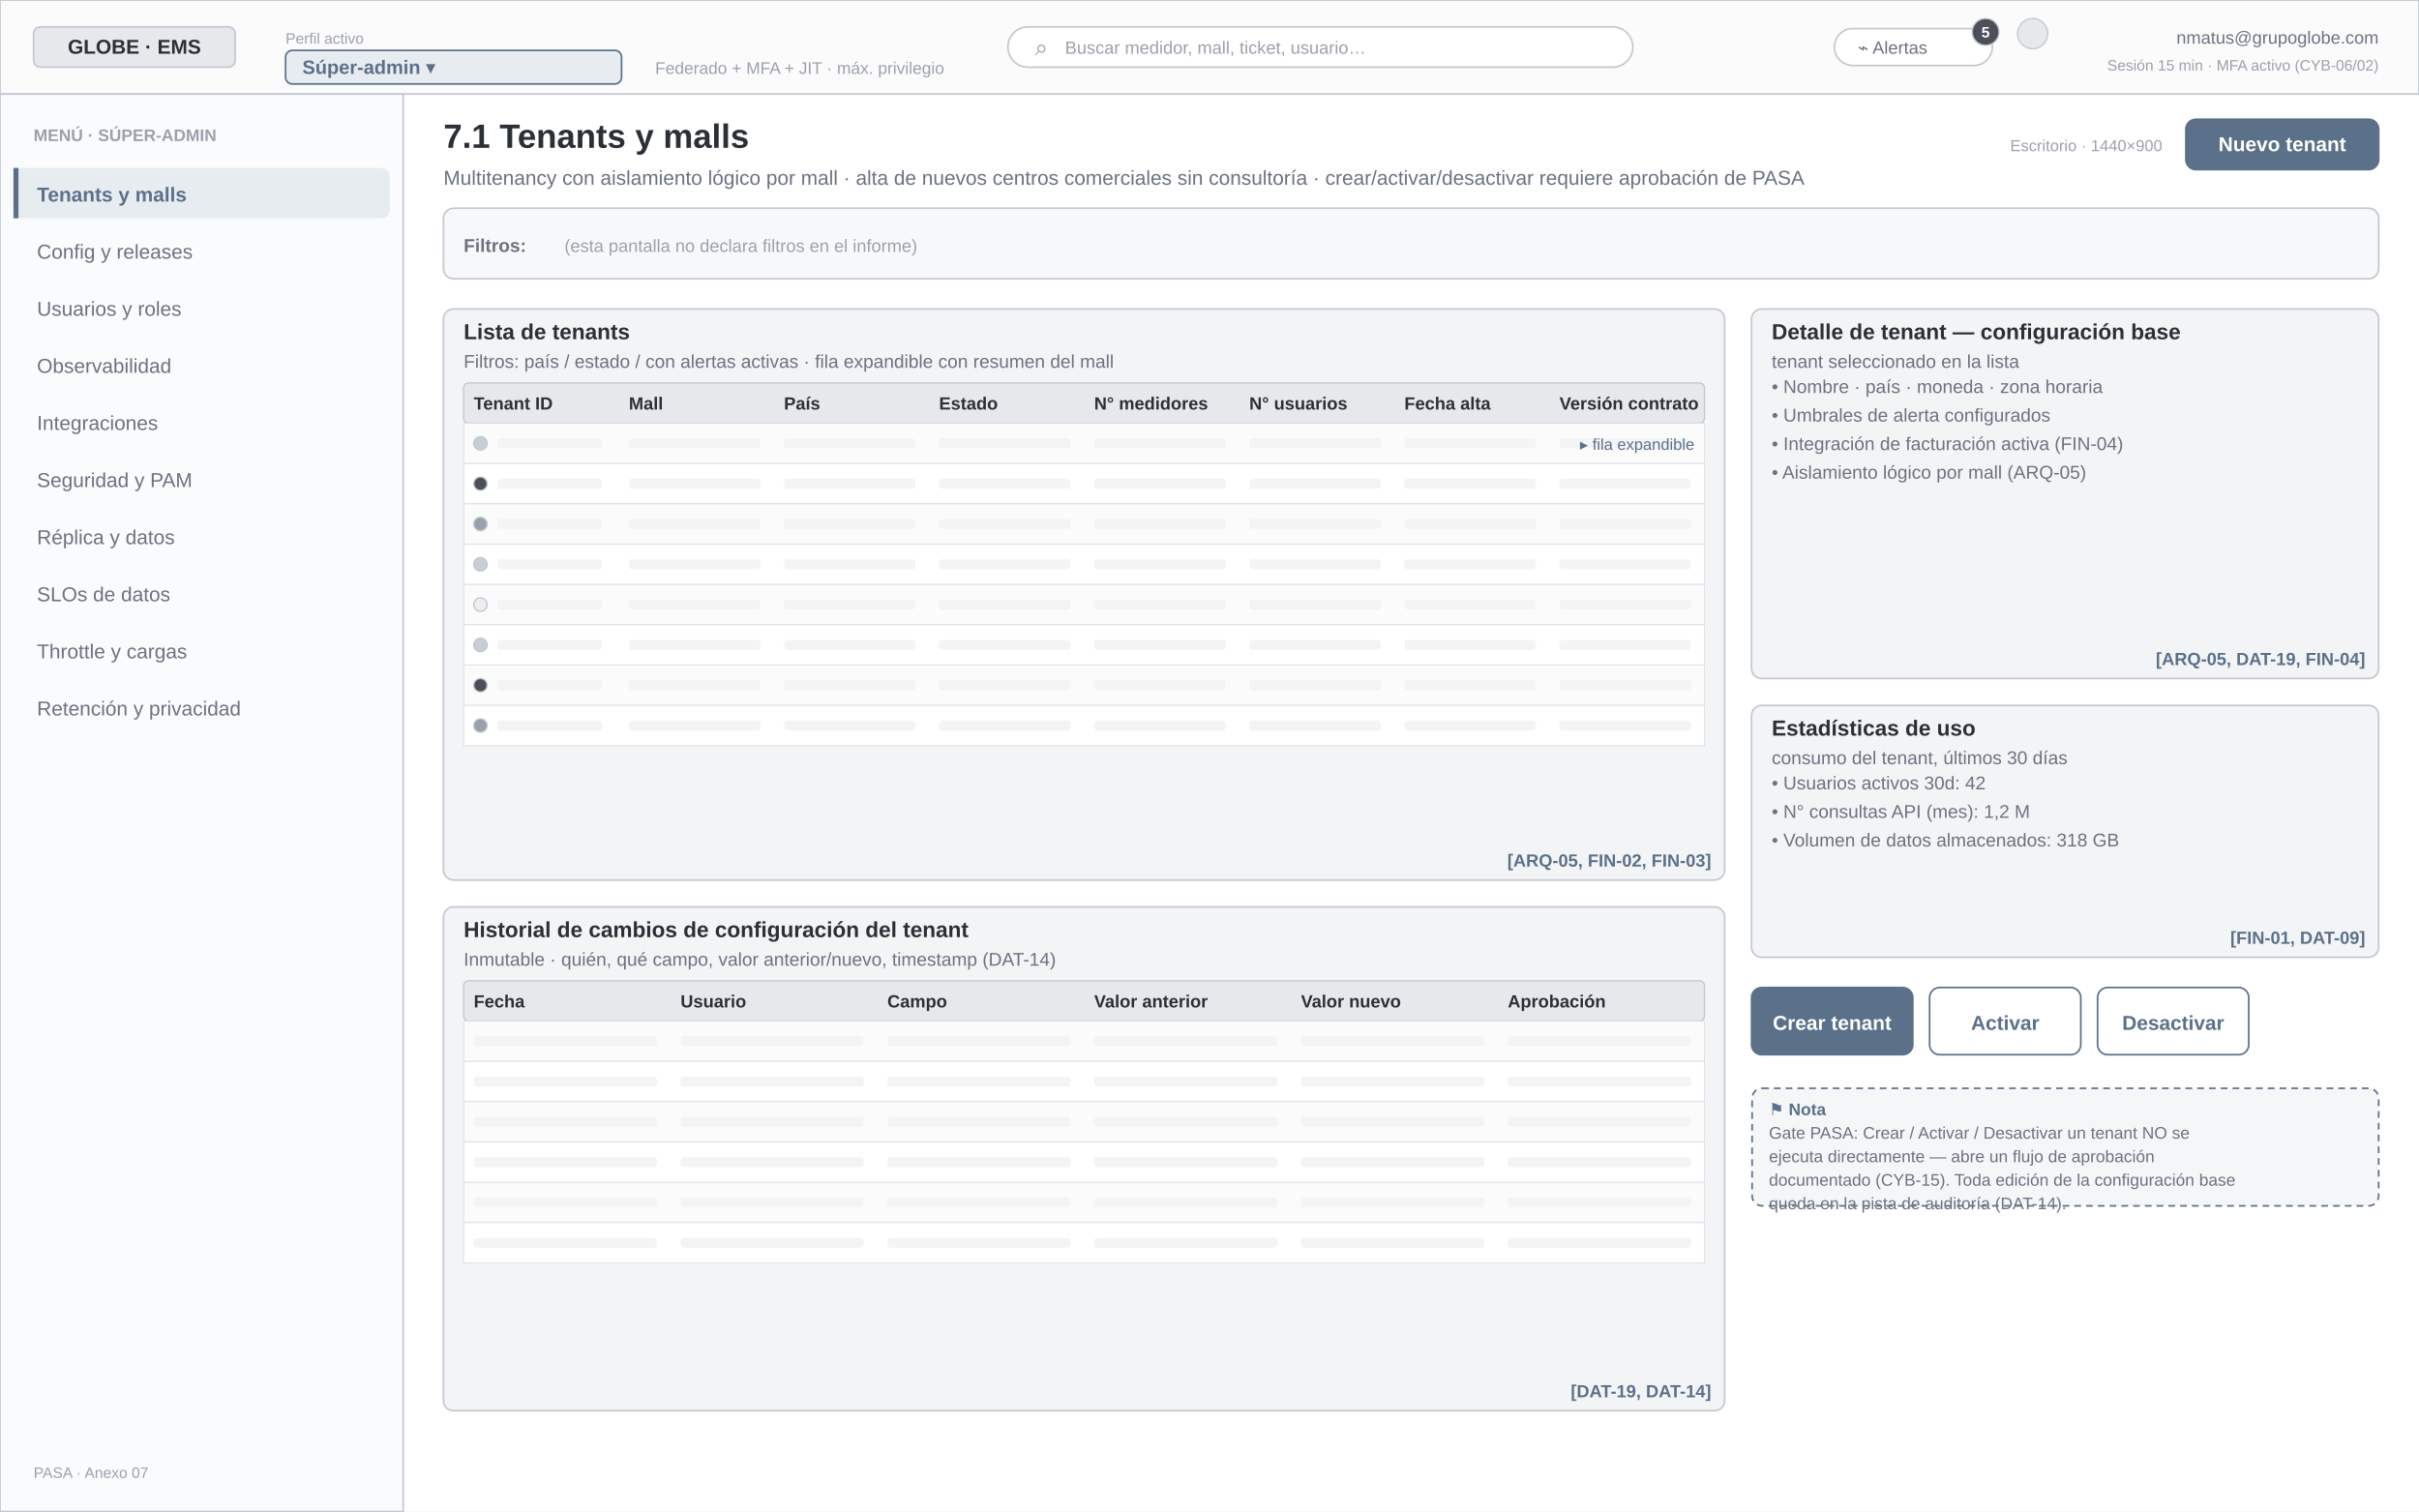
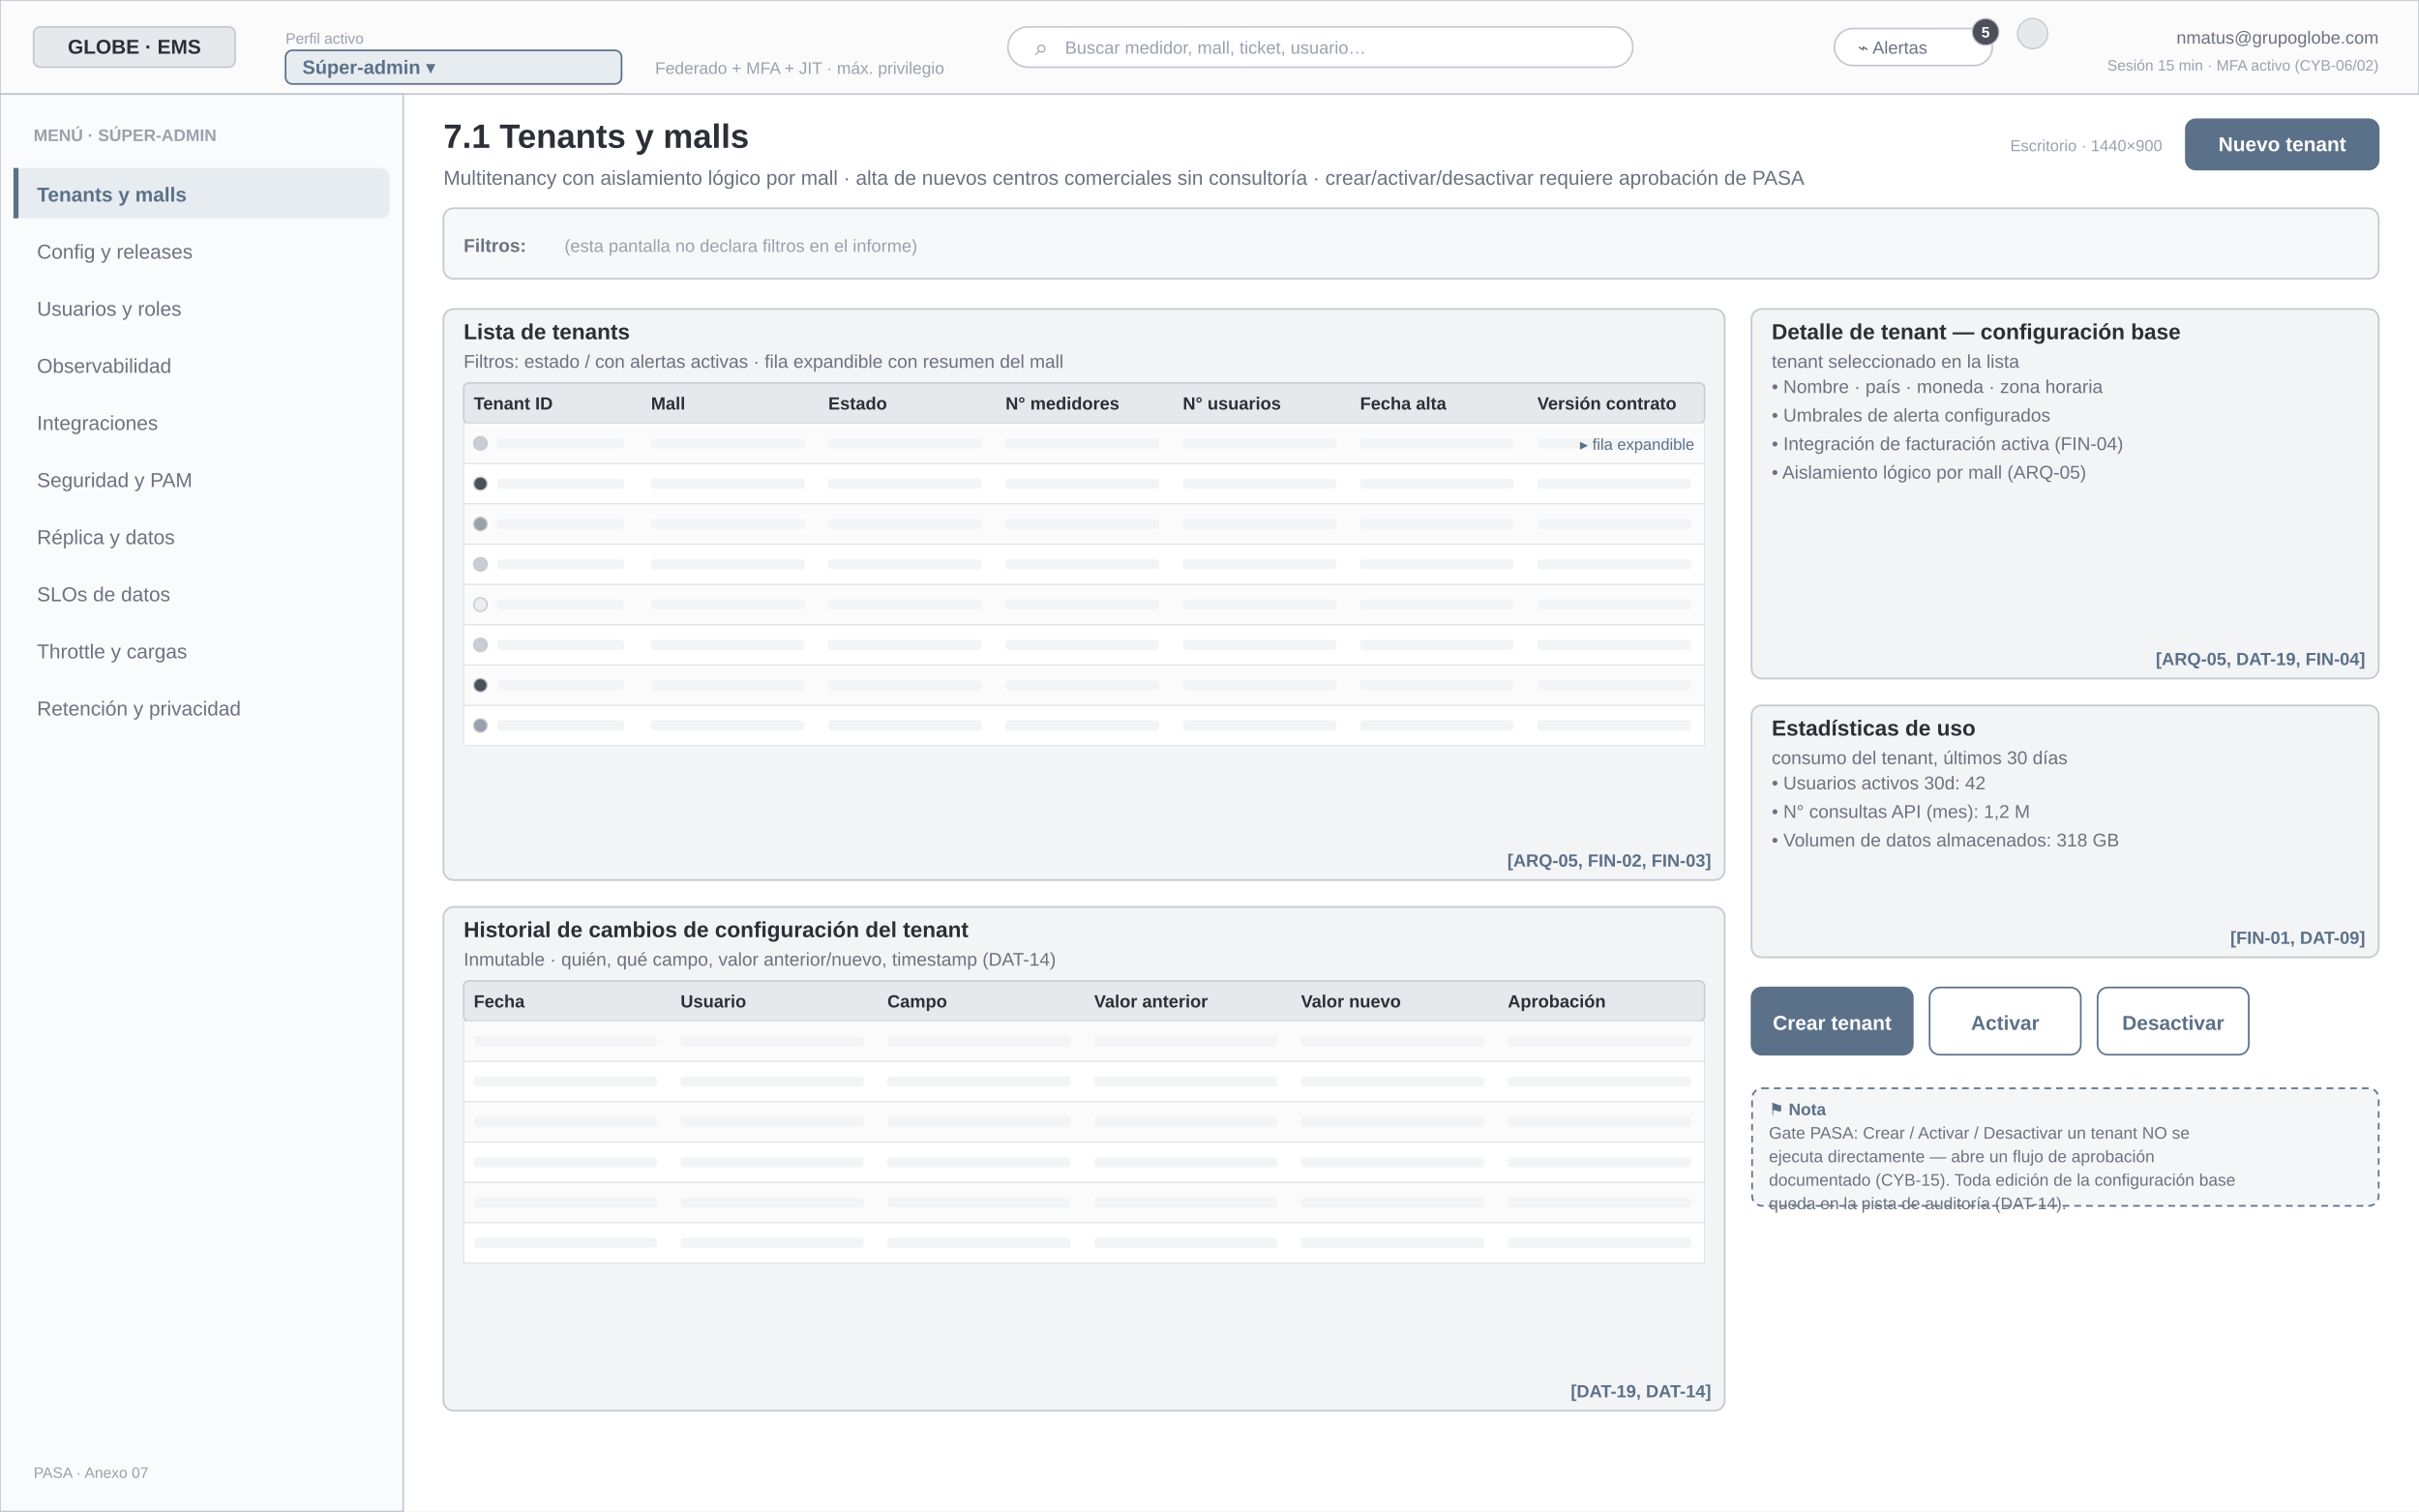
<svg xmlns="http://www.w3.org/2000/svg" viewBox="0 0 1440 900" width="1440" height="900" font-family="'Segoe UI', 'Helvetica Neue', Arial, sans-serif">
  <rect x="0" y="0" width="1440" height="900" rx="0" fill="#ffffff" stroke="none" stroke-width="1" />
  <rect x="0" y="0" width="1440" height="56" rx="0" fill="#fbfbfc" stroke="#c3c8d0" stroke-width="1" />
  <rect x="20" y="16" width="120" height="24" rx="4" fill="#e6e8ec" stroke="#c3c8d0" stroke-width="1" />
  <text x="80" y="32" font-family="'Segoe UI', 'Helvetica Neue', Arial, sans-serif" font-size="12" fill="#2b2f36" font-weight="700" text-anchor="middle">GLOBE · EMS</text>
  <text x="170" y="26" font-family="'Segoe UI', 'Helvetica Neue', Arial, sans-serif" font-size="9" fill="#9aa1ac" font-weight="normal" text-anchor="start">Perfil activo</text>
  <rect x="170" y="30" width="200" height="20" rx="4" fill="#e7ecf1" stroke="#5b7089" stroke-width="1" />
  <text x="180" y="44" font-family="'Segoe UI', 'Helvetica Neue', Arial, sans-serif" font-size="11.5" fill="#5b7089" font-weight="600" text-anchor="start">Súper-admin  ▾</text>
  <text x="390" y="44" font-family="'Segoe UI', 'Helvetica Neue', Arial, sans-serif" font-size="10" fill="#9aa1ac" font-weight="normal" text-anchor="start">Federado + MFA + JIT · máx. privilegio</text>
  <rect x="600" y="16" width="372" height="24" rx="12" fill="#ffffff" stroke="#c3c8d0" stroke-width="1" />
  <text x="616" y="33" font-family="'Segoe UI', 'Helvetica Neue', Arial, sans-serif" font-size="14" fill="#9aa1ac" font-weight="normal" text-anchor="start">⌕</text>
  <text x="634" y="32" font-family="'Segoe UI', 'Helvetica Neue', Arial, sans-serif" font-size="10.5" fill="#9aa1ac" font-weight="normal" text-anchor="start">Buscar medidor, mall, ticket, usuario…</text>
  <rect x="1092" y="17" width="94" height="22" rx="11" fill="#ffffff" stroke="#c3c8d0" stroke-width="1" />
  <text x="1106" y="32" font-family="'Segoe UI', 'Helvetica Neue', Arial, sans-serif" font-size="10.5" fill="#6b7280" font-weight="normal" text-anchor="start">⌁ Alertas</text>
  <circle cx="1182" cy="19" r="8" fill="#4b5059" stroke="#c3c8d0" stroke-width="0.8" />
  <text x="1182" y="22.3" font-family="'Segoe UI', 'Helvetica Neue', Arial, sans-serif" font-size="9" fill="#ffffff" font-weight="700" text-anchor="middle">5</text>
  <circle cx="1210" cy="20" r="9" fill="#e6e8ec" stroke="#c3c8d0" stroke-width="0.8" />
  <text x="1416" y="26" font-family="'Segoe UI', 'Helvetica Neue', Arial, sans-serif" font-size="10.5" fill="#6b7280" font-weight="normal" text-anchor="end">nmatus@grupoglobe.com</text>
  <text x="1416" y="42" font-family="'Segoe UI', 'Helvetica Neue', Arial, sans-serif" font-size="9" fill="#9aa1ac" font-weight="normal" text-anchor="end">Sesión 15 min · MFA activo (CYB-06/02)</text>
  <rect x="0" y="56" width="240" height="844" rx="0" fill="#fafbfc" stroke="#c3c8d0" stroke-width="1" />
  <text x="20" y="84" font-family="'Segoe UI', 'Helvetica Neue', Arial, sans-serif" font-size="10" fill="#9aa1ac" font-weight="700" text-anchor="start">MENÚ · SÚPER-ADMIN</text>
  <rect x="8" y="100" width="224" height="30" rx="5" fill="#e7ecf1" stroke="none" stroke-width="1" />
  <rect x="8" y="100" width="3" height="30" rx="0" fill="#5b7089" stroke="none" stroke-width="1" />
  <text x="22" y="120" font-family="'Segoe UI', 'Helvetica Neue', Arial, sans-serif" font-size="12" fill="#5b7089" font-weight="700" text-anchor="start">Tenants y malls</text>
  <text x="22" y="154" font-family="'Segoe UI', 'Helvetica Neue', Arial, sans-serif" font-size="12" fill="#6b7280" font-weight="normal" text-anchor="start">Config y releases</text>
  <text x="22" y="188" font-family="'Segoe UI', 'Helvetica Neue', Arial, sans-serif" font-size="12" fill="#6b7280" font-weight="normal" text-anchor="start">Usuarios y roles</text>
  <text x="22" y="222" font-family="'Segoe UI', 'Helvetica Neue', Arial, sans-serif" font-size="12" fill="#6b7280" font-weight="normal" text-anchor="start">Observabilidad</text>
  <text x="22" y="256" font-family="'Segoe UI', 'Helvetica Neue', Arial, sans-serif" font-size="12" fill="#6b7280" font-weight="normal" text-anchor="start">Integraciones</text>
  <text x="22" y="290" font-family="'Segoe UI', 'Helvetica Neue', Arial, sans-serif" font-size="12" fill="#6b7280" font-weight="normal" text-anchor="start">Seguridad y PAM</text>
  <text x="22" y="324" font-family="'Segoe UI', 'Helvetica Neue', Arial, sans-serif" font-size="12" fill="#6b7280" font-weight="normal" text-anchor="start">Réplica y datos</text>
  <text x="22" y="358" font-family="'Segoe UI', 'Helvetica Neue', Arial, sans-serif" font-size="12" fill="#6b7280" font-weight="normal" text-anchor="start">SLOs de datos</text>
  <text x="22" y="392" font-family="'Segoe UI', 'Helvetica Neue', Arial, sans-serif" font-size="12" fill="#6b7280" font-weight="normal" text-anchor="start">Throttle y cargas</text>
  <text x="22" y="426" font-family="'Segoe UI', 'Helvetica Neue', Arial, sans-serif" font-size="12" fill="#6b7280" font-weight="normal" text-anchor="start">Retención y privacidad</text>
  <text x="20" y="880" font-family="'Segoe UI', 'Helvetica Neue', Arial, sans-serif" font-size="9" fill="#9aa1ac" font-weight="normal" text-anchor="start">PASA · Anexo 07</text>
  <text x="264" y="88" font-family="'Segoe UI', 'Helvetica Neue', Arial, sans-serif" font-size="20" fill="#2b2f36" font-weight="700" text-anchor="start">7.1  Tenants y malls</text>
  <rect x="1301.2" y="71" width="114.8" height="30" rx="6" fill="#5b7089" stroke="#5b7089" stroke-width="1" />
  <text x="1358.6" y="90" font-family="'Segoe UI', 'Helvetica Neue', Arial, sans-serif" font-size="12" fill="#ffffff" font-weight="700" text-anchor="middle">Nuevo tenant</text>
  <text x="1287.2" y="90" font-family="'Segoe UI', 'Helvetica Neue', Arial, sans-serif" font-size="9.5" fill="#9aa1ac" font-weight="normal" text-anchor="end">Escritorio · 1440×900</text>
  <text x="264" y="110" font-family="'Segoe UI', 'Helvetica Neue', Arial, sans-serif" font-size="12" fill="#6b7280" font-weight="normal" text-anchor="start">Multitenancy con aislamiento lógico por mall · alta de nuevos centros comerciales sin consultoría · crear/activar/desactivar requiere aprobación de PASA</text>
  <rect x="264" y="124" width="1152" height="42" rx="6" fill="#f7f8fa" stroke="#c3c8d0" stroke-width="1" />
  <text x="276" y="150" font-family="'Segoe UI', 'Helvetica Neue', Arial, sans-serif" font-size="11" fill="#6b7280" font-weight="700" text-anchor="start">Filtros:</text>
  <text x="336" y="150" font-family="'Segoe UI', 'Helvetica Neue', Arial, sans-serif" font-size="10.5" fill="#9aa1ac" font-weight="normal" text-anchor="start">(esta pantalla no declara filtros en el informe)</text>
  <rect x="1043" y="648" width="373" height="70" rx="6" fill="#f4f6f8" stroke="#5b7089" stroke-width="1" stroke-dasharray="4 3" />
  <text x="1053" y="664" font-family="'Segoe UI', 'Helvetica Neue', Arial, sans-serif" font-size="10" fill="#5b7089" font-weight="700" text-anchor="start">⚑ Nota</text>
  <text x="1053" y="678" font-family="'Segoe UI', 'Helvetica Neue', Arial, sans-serif" font-size="10" fill="#6b7280" font-weight="normal" text-anchor="start">Gate PASA: Crear / Activar / Desactivar un tenant NO se</text>
  <text x="1053" y="692" font-family="'Segoe UI', 'Helvetica Neue', Arial, sans-serif" font-size="10" fill="#6b7280" font-weight="normal" text-anchor="start">ejecuta directamente — abre un flujo de aprobación</text>
  <text x="1053" y="706" font-family="'Segoe UI', 'Helvetica Neue', Arial, sans-serif" font-size="10" fill="#6b7280" font-weight="normal" text-anchor="start">documentado (CYB-15). Toda edición de la configuración base</text>
  <text x="1053" y="720" font-family="'Segoe UI', 'Helvetica Neue', Arial, sans-serif" font-size="10" fill="#6b7280" font-weight="normal" text-anchor="start">queda en la pista de auditoría (DAT-14).</text>
  <rect x="264.0" y="184" width="762.667" height="340" rx="6" fill="#f3f4f6" stroke="#c3c8d0" stroke-width="1" />
  <text x="276.0" y="202" font-family="'Segoe UI', 'Helvetica Neue', Arial, sans-serif" font-size="13" fill="#2b2f36" font-weight="700" text-anchor="start">Lista de tenants</text>
-   <text x="276.0" y="219" font-family="'Segoe UI', 'Helvetica Neue', Arial, sans-serif" font-size="11" fill="#6b7280" font-weight="normal" text-anchor="start">Filtros: país / estado / con alertas activas · fila expandible con resumen del mall</text>
+   <text x="276.0" y="219" font-family="'Segoe UI', 'Helvetica Neue', Arial, sans-serif" font-size="11" fill="#6b7280" font-weight="normal" text-anchor="start">Filtros: estado / con alertas activas · fila expandible con resumen del mall</text>
  <rect x="276.0" y="228" width="738.667" height="24" rx="3" fill="#e6e8ec" stroke="#c3c8d0" stroke-width="0.8" />
  <text x="282.0" y="243.84" font-family="'Segoe UI', 'Helvetica Neue', Arial, sans-serif" font-size="10.5" fill="#2b2f36" font-weight="700" text-anchor="start">Tenant ID</text>
-   <text x="374.333" y="243.84" font-family="'Segoe UI', 'Helvetica Neue', Arial, sans-serif" font-size="10.5" fill="#2b2f36" font-weight="700" text-anchor="start">Mall</text>
-   <text x="466.667" y="243.84" font-family="'Segoe UI', 'Helvetica Neue', Arial, sans-serif" font-size="10.5" fill="#2b2f36" font-weight="700" text-anchor="start">País</text>
-   <text x="559.0" y="243.84" font-family="'Segoe UI', 'Helvetica Neue', Arial, sans-serif" font-size="10.5" fill="#2b2f36" font-weight="700" text-anchor="start">Estado</text>
-   <text x="651.333" y="243.84" font-family="'Segoe UI', 'Helvetica Neue', Arial, sans-serif" font-size="10.5" fill="#2b2f36" font-weight="700" text-anchor="start">N° medidores</text>
-   <text x="743.667" y="243.84" font-family="'Segoe UI', 'Helvetica Neue', Arial, sans-serif" font-size="10.5" fill="#2b2f36" font-weight="700" text-anchor="start">N° usuarios</text>
-   <text x="836.0" y="243.84" font-family="'Segoe UI', 'Helvetica Neue', Arial, sans-serif" font-size="10.5" fill="#2b2f36" font-weight="700" text-anchor="start">Fecha alta</text>
-   <text x="928.333" y="243.84" font-family="'Segoe UI', 'Helvetica Neue', Arial, sans-serif" font-size="10.5" fill="#2b2f36" font-weight="700" text-anchor="start">Versión contrato</text>
+   <text x="387.524" y="243.84" font-family="'Segoe UI', 'Helvetica Neue', Arial, sans-serif" font-size="10.5" fill="#2b2f36" font-weight="700" text-anchor="start">Mall</text>
+   <text x="493.048" y="243.84" font-family="'Segoe UI', 'Helvetica Neue', Arial, sans-serif" font-size="10.5" fill="#2b2f36" font-weight="700" text-anchor="start">Estado</text>
+   <text x="598.571" y="243.84" font-family="'Segoe UI', 'Helvetica Neue', Arial, sans-serif" font-size="10.5" fill="#2b2f36" font-weight="700" text-anchor="start">N° medidores</text>
+   <text x="704.095" y="243.84" font-family="'Segoe UI', 'Helvetica Neue', Arial, sans-serif" font-size="10.5" fill="#2b2f36" font-weight="700" text-anchor="start">N° usuarios</text>
+   <text x="809.619" y="243.84" font-family="'Segoe UI', 'Helvetica Neue', Arial, sans-serif" font-size="10.5" fill="#2b2f36" font-weight="700" text-anchor="start">Fecha alta</text>
+   <text x="915.143" y="243.84" font-family="'Segoe UI', 'Helvetica Neue', Arial, sans-serif" font-size="10.5" fill="#2b2f36" font-weight="700" text-anchor="start">Versión contrato</text>
  <rect x="276.0" y="252" width="738.667" height="24" rx="0" fill="#fbfbfc" stroke="#d9dce1" stroke-width="0.5" />
  <circle cx="286.0" cy="264.0" r="4" fill="#c9ced6" stroke="#c3c8d0" stroke-width="0.8" />
-   <rect x="296.0" y="261.0" width="62.333" height="6" rx="2" fill="#f3f4f6" stroke="none" stroke-width="1" />
-   <rect x="374.333" y="261.0" width="78.333" height="6" rx="2" fill="#f3f4f6" stroke="none" stroke-width="1" />
-   <rect x="466.667" y="261.0" width="78.333" height="6" rx="2" fill="#f3f4f6" stroke="none" stroke-width="1" />
-   <rect x="559.0" y="261.0" width="78.333" height="6" rx="2" fill="#f3f4f6" stroke="none" stroke-width="1" />
-   <rect x="651.333" y="261.0" width="78.333" height="6" rx="2" fill="#f3f4f6" stroke="none" stroke-width="1" />
-   <rect x="743.667" y="261.0" width="78.333" height="6" rx="2" fill="#f3f4f6" stroke="none" stroke-width="1" />
-   <rect x="836.0" y="261.0" width="78.333" height="6" rx="2" fill="#f3f4f6" stroke="none" stroke-width="1" />
-   <rect x="928.333" y="261.0" width="78.333" height="6" rx="2" fill="#f3f4f6" stroke="none" stroke-width="1" />
+   <rect x="296.0" y="261.0" width="75.524" height="6" rx="2" fill="#f3f4f6" stroke="none" stroke-width="1" />
+   <rect x="387.524" y="261.0" width="91.524" height="6" rx="2" fill="#f3f4f6" stroke="none" stroke-width="1" />
+   <rect x="493.048" y="261.0" width="91.524" height="6" rx="2" fill="#f3f4f6" stroke="none" stroke-width="1" />
+   <rect x="598.571" y="261.0" width="91.524" height="6" rx="2" fill="#f3f4f6" stroke="none" stroke-width="1" />
+   <rect x="704.095" y="261.0" width="91.524" height="6" rx="2" fill="#f3f4f6" stroke="none" stroke-width="1" />
+   <rect x="809.619" y="261.0" width="91.524" height="6" rx="2" fill="#f3f4f6" stroke="none" stroke-width="1" />
+   <rect x="915.143" y="261.0" width="91.524" height="6" rx="2" fill="#f3f4f6" stroke="none" stroke-width="1" />
  <rect x="276.0" y="276" width="738.667" height="24" rx="0" fill="#ffffff" stroke="#d9dce1" stroke-width="0.5" />
  <circle cx="286.0" cy="288.0" r="4" fill="#4b5059" stroke="#c3c8d0" stroke-width="0.8" />
-   <rect x="296.0" y="285.0" width="62.333" height="6" rx="2" fill="#f3f4f6" stroke="none" stroke-width="1" />
-   <rect x="374.333" y="285.0" width="78.333" height="6" rx="2" fill="#f3f4f6" stroke="none" stroke-width="1" />
-   <rect x="466.667" y="285.0" width="78.333" height="6" rx="2" fill="#f3f4f6" stroke="none" stroke-width="1" />
-   <rect x="559.0" y="285.0" width="78.333" height="6" rx="2" fill="#f3f4f6" stroke="none" stroke-width="1" />
-   <rect x="651.333" y="285.0" width="78.333" height="6" rx="2" fill="#f3f4f6" stroke="none" stroke-width="1" />
-   <rect x="743.667" y="285.0" width="78.333" height="6" rx="2" fill="#f3f4f6" stroke="none" stroke-width="1" />
-   <rect x="836.0" y="285.0" width="78.333" height="6" rx="2" fill="#f3f4f6" stroke="none" stroke-width="1" />
-   <rect x="928.333" y="285.0" width="78.333" height="6" rx="2" fill="#f3f4f6" stroke="none" stroke-width="1" />
+   <rect x="296.0" y="285.0" width="75.524" height="6" rx="2" fill="#f3f4f6" stroke="none" stroke-width="1" />
+   <rect x="387.524" y="285.0" width="91.524" height="6" rx="2" fill="#f3f4f6" stroke="none" stroke-width="1" />
+   <rect x="493.048" y="285.0" width="91.524" height="6" rx="2" fill="#f3f4f6" stroke="none" stroke-width="1" />
+   <rect x="598.571" y="285.0" width="91.524" height="6" rx="2" fill="#f3f4f6" stroke="none" stroke-width="1" />
+   <rect x="704.095" y="285.0" width="91.524" height="6" rx="2" fill="#f3f4f6" stroke="none" stroke-width="1" />
+   <rect x="809.619" y="285.0" width="91.524" height="6" rx="2" fill="#f3f4f6" stroke="none" stroke-width="1" />
+   <rect x="915.143" y="285.0" width="91.524" height="6" rx="2" fill="#f3f4f6" stroke="none" stroke-width="1" />
  <rect x="276.0" y="300" width="738.667" height="24" rx="0" fill="#fbfbfc" stroke="#d9dce1" stroke-width="0.5" />
  <circle cx="286.0" cy="312.0" r="4" fill="#9aa1ac" stroke="#c3c8d0" stroke-width="0.8" />
-   <rect x="296.0" y="309.0" width="62.333" height="6" rx="2" fill="#f3f4f6" stroke="none" stroke-width="1" />
-   <rect x="374.333" y="309.0" width="78.333" height="6" rx="2" fill="#f3f4f6" stroke="none" stroke-width="1" />
-   <rect x="466.667" y="309.0" width="78.333" height="6" rx="2" fill="#f3f4f6" stroke="none" stroke-width="1" />
-   <rect x="559.0" y="309.0" width="78.333" height="6" rx="2" fill="#f3f4f6" stroke="none" stroke-width="1" />
-   <rect x="651.333" y="309.0" width="78.333" height="6" rx="2" fill="#f3f4f6" stroke="none" stroke-width="1" />
-   <rect x="743.667" y="309.0" width="78.333" height="6" rx="2" fill="#f3f4f6" stroke="none" stroke-width="1" />
-   <rect x="836.0" y="309.0" width="78.333" height="6" rx="2" fill="#f3f4f6" stroke="none" stroke-width="1" />
-   <rect x="928.333" y="309.0" width="78.333" height="6" rx="2" fill="#f3f4f6" stroke="none" stroke-width="1" />
+   <rect x="296.0" y="309.0" width="75.524" height="6" rx="2" fill="#f3f4f6" stroke="none" stroke-width="1" />
+   <rect x="387.524" y="309.0" width="91.524" height="6" rx="2" fill="#f3f4f6" stroke="none" stroke-width="1" />
+   <rect x="493.048" y="309.0" width="91.524" height="6" rx="2" fill="#f3f4f6" stroke="none" stroke-width="1" />
+   <rect x="598.571" y="309.0" width="91.524" height="6" rx="2" fill="#f3f4f6" stroke="none" stroke-width="1" />
+   <rect x="704.095" y="309.0" width="91.524" height="6" rx="2" fill="#f3f4f6" stroke="none" stroke-width="1" />
+   <rect x="809.619" y="309.0" width="91.524" height="6" rx="2" fill="#f3f4f6" stroke="none" stroke-width="1" />
+   <rect x="915.143" y="309.0" width="91.524" height="6" rx="2" fill="#f3f4f6" stroke="none" stroke-width="1" />
  <rect x="276.0" y="324" width="738.667" height="24" rx="0" fill="#ffffff" stroke="#d9dce1" stroke-width="0.5" />
  <circle cx="286.0" cy="336.0" r="4" fill="#c9ced6" stroke="#c3c8d0" stroke-width="0.8" />
-   <rect x="296.0" y="333.0" width="62.333" height="6" rx="2" fill="#f3f4f6" stroke="none" stroke-width="1" />
-   <rect x="374.333" y="333.0" width="78.333" height="6" rx="2" fill="#f3f4f6" stroke="none" stroke-width="1" />
-   <rect x="466.667" y="333.0" width="78.333" height="6" rx="2" fill="#f3f4f6" stroke="none" stroke-width="1" />
-   <rect x="559.0" y="333.0" width="78.333" height="6" rx="2" fill="#f3f4f6" stroke="none" stroke-width="1" />
-   <rect x="651.333" y="333.0" width="78.333" height="6" rx="2" fill="#f3f4f6" stroke="none" stroke-width="1" />
-   <rect x="743.667" y="333.0" width="78.333" height="6" rx="2" fill="#f3f4f6" stroke="none" stroke-width="1" />
-   <rect x="836.0" y="333.0" width="78.333" height="6" rx="2" fill="#f3f4f6" stroke="none" stroke-width="1" />
-   <rect x="928.333" y="333.0" width="78.333" height="6" rx="2" fill="#f3f4f6" stroke="none" stroke-width="1" />
+   <rect x="296.0" y="333.0" width="75.524" height="6" rx="2" fill="#f3f4f6" stroke="none" stroke-width="1" />
+   <rect x="387.524" y="333.0" width="91.524" height="6" rx="2" fill="#f3f4f6" stroke="none" stroke-width="1" />
+   <rect x="493.048" y="333.0" width="91.524" height="6" rx="2" fill="#f3f4f6" stroke="none" stroke-width="1" />
+   <rect x="598.571" y="333.0" width="91.524" height="6" rx="2" fill="#f3f4f6" stroke="none" stroke-width="1" />
+   <rect x="704.095" y="333.0" width="91.524" height="6" rx="2" fill="#f3f4f6" stroke="none" stroke-width="1" />
+   <rect x="809.619" y="333.0" width="91.524" height="6" rx="2" fill="#f3f4f6" stroke="none" stroke-width="1" />
+   <rect x="915.143" y="333.0" width="91.524" height="6" rx="2" fill="#f3f4f6" stroke="none" stroke-width="1" />
  <rect x="276.0" y="348" width="738.667" height="24" rx="0" fill="#fbfbfc" stroke="#d9dce1" stroke-width="0.5" />
  <circle cx="286.0" cy="360.0" r="4" fill="#eceef1" stroke="#c3c8d0" stroke-width="0.8" />
-   <rect x="296.0" y="357.0" width="62.333" height="6" rx="2" fill="#f3f4f6" stroke="none" stroke-width="1" />
-   <rect x="374.333" y="357.0" width="78.333" height="6" rx="2" fill="#f3f4f6" stroke="none" stroke-width="1" />
-   <rect x="466.667" y="357.0" width="78.333" height="6" rx="2" fill="#f3f4f6" stroke="none" stroke-width="1" />
-   <rect x="559.0" y="357.0" width="78.333" height="6" rx="2" fill="#f3f4f6" stroke="none" stroke-width="1" />
-   <rect x="651.333" y="357.0" width="78.333" height="6" rx="2" fill="#f3f4f6" stroke="none" stroke-width="1" />
-   <rect x="743.667" y="357.0" width="78.333" height="6" rx="2" fill="#f3f4f6" stroke="none" stroke-width="1" />
-   <rect x="836.0" y="357.0" width="78.333" height="6" rx="2" fill="#f3f4f6" stroke="none" stroke-width="1" />
-   <rect x="928.333" y="357.0" width="78.333" height="6" rx="2" fill="#f3f4f6" stroke="none" stroke-width="1" />
+   <rect x="296.0" y="357.0" width="75.524" height="6" rx="2" fill="#f3f4f6" stroke="none" stroke-width="1" />
+   <rect x="387.524" y="357.0" width="91.524" height="6" rx="2" fill="#f3f4f6" stroke="none" stroke-width="1" />
+   <rect x="493.048" y="357.0" width="91.524" height="6" rx="2" fill="#f3f4f6" stroke="none" stroke-width="1" />
+   <rect x="598.571" y="357.0" width="91.524" height="6" rx="2" fill="#f3f4f6" stroke="none" stroke-width="1" />
+   <rect x="704.095" y="357.0" width="91.524" height="6" rx="2" fill="#f3f4f6" stroke="none" stroke-width="1" />
+   <rect x="809.619" y="357.0" width="91.524" height="6" rx="2" fill="#f3f4f6" stroke="none" stroke-width="1" />
+   <rect x="915.143" y="357.0" width="91.524" height="6" rx="2" fill="#f3f4f6" stroke="none" stroke-width="1" />
  <rect x="276.0" y="372" width="738.667" height="24" rx="0" fill="#ffffff" stroke="#d9dce1" stroke-width="0.5" />
  <circle cx="286.0" cy="384.0" r="4" fill="#c9ced6" stroke="#c3c8d0" stroke-width="0.8" />
-   <rect x="296.0" y="381.0" width="62.333" height="6" rx="2" fill="#f3f4f6" stroke="none" stroke-width="1" />
-   <rect x="374.333" y="381.0" width="78.333" height="6" rx="2" fill="#f3f4f6" stroke="none" stroke-width="1" />
-   <rect x="466.667" y="381.0" width="78.333" height="6" rx="2" fill="#f3f4f6" stroke="none" stroke-width="1" />
-   <rect x="559.0" y="381.0" width="78.333" height="6" rx="2" fill="#f3f4f6" stroke="none" stroke-width="1" />
-   <rect x="651.333" y="381.0" width="78.333" height="6" rx="2" fill="#f3f4f6" stroke="none" stroke-width="1" />
-   <rect x="743.667" y="381.0" width="78.333" height="6" rx="2" fill="#f3f4f6" stroke="none" stroke-width="1" />
-   <rect x="836.0" y="381.0" width="78.333" height="6" rx="2" fill="#f3f4f6" stroke="none" stroke-width="1" />
-   <rect x="928.333" y="381.0" width="78.333" height="6" rx="2" fill="#f3f4f6" stroke="none" stroke-width="1" />
+   <rect x="296.0" y="381.0" width="75.524" height="6" rx="2" fill="#f3f4f6" stroke="none" stroke-width="1" />
+   <rect x="387.524" y="381.0" width="91.524" height="6" rx="2" fill="#f3f4f6" stroke="none" stroke-width="1" />
+   <rect x="493.048" y="381.0" width="91.524" height="6" rx="2" fill="#f3f4f6" stroke="none" stroke-width="1" />
+   <rect x="598.571" y="381.0" width="91.524" height="6" rx="2" fill="#f3f4f6" stroke="none" stroke-width="1" />
+   <rect x="704.095" y="381.0" width="91.524" height="6" rx="2" fill="#f3f4f6" stroke="none" stroke-width="1" />
+   <rect x="809.619" y="381.0" width="91.524" height="6" rx="2" fill="#f3f4f6" stroke="none" stroke-width="1" />
+   <rect x="915.143" y="381.0" width="91.524" height="6" rx="2" fill="#f3f4f6" stroke="none" stroke-width="1" />
  <rect x="276.0" y="396" width="738.667" height="24" rx="0" fill="#fbfbfc" stroke="#d9dce1" stroke-width="0.5" />
  <circle cx="286.0" cy="408.0" r="4" fill="#4b5059" stroke="#c3c8d0" stroke-width="0.8" />
-   <rect x="296.0" y="405.0" width="62.333" height="6" rx="2" fill="#f3f4f6" stroke="none" stroke-width="1" />
-   <rect x="374.333" y="405.0" width="78.333" height="6" rx="2" fill="#f3f4f6" stroke="none" stroke-width="1" />
-   <rect x="466.667" y="405.0" width="78.333" height="6" rx="2" fill="#f3f4f6" stroke="none" stroke-width="1" />
-   <rect x="559.0" y="405.0" width="78.333" height="6" rx="2" fill="#f3f4f6" stroke="none" stroke-width="1" />
-   <rect x="651.333" y="405.0" width="78.333" height="6" rx="2" fill="#f3f4f6" stroke="none" stroke-width="1" />
-   <rect x="743.667" y="405.0" width="78.333" height="6" rx="2" fill="#f3f4f6" stroke="none" stroke-width="1" />
-   <rect x="836.0" y="405.0" width="78.333" height="6" rx="2" fill="#f3f4f6" stroke="none" stroke-width="1" />
-   <rect x="928.333" y="405.0" width="78.333" height="6" rx="2" fill="#f3f4f6" stroke="none" stroke-width="1" />
+   <rect x="296.0" y="405.0" width="75.524" height="6" rx="2" fill="#f3f4f6" stroke="none" stroke-width="1" />
+   <rect x="387.524" y="405.0" width="91.524" height="6" rx="2" fill="#f3f4f6" stroke="none" stroke-width="1" />
+   <rect x="493.048" y="405.0" width="91.524" height="6" rx="2" fill="#f3f4f6" stroke="none" stroke-width="1" />
+   <rect x="598.571" y="405.0" width="91.524" height="6" rx="2" fill="#f3f4f6" stroke="none" stroke-width="1" />
+   <rect x="704.095" y="405.0" width="91.524" height="6" rx="2" fill="#f3f4f6" stroke="none" stroke-width="1" />
+   <rect x="809.619" y="405.0" width="91.524" height="6" rx="2" fill="#f3f4f6" stroke="none" stroke-width="1" />
+   <rect x="915.143" y="405.0" width="91.524" height="6" rx="2" fill="#f3f4f6" stroke="none" stroke-width="1" />
  <rect x="276.0" y="420" width="738.667" height="24" rx="0" fill="#ffffff" stroke="#d9dce1" stroke-width="0.5" />
  <circle cx="286.0" cy="432.0" r="4" fill="#9aa1ac" stroke="#c3c8d0" stroke-width="0.8" />
-   <rect x="296.0" y="429.0" width="62.333" height="6" rx="2" fill="#f3f4f6" stroke="none" stroke-width="1" />
-   <rect x="374.333" y="429.0" width="78.333" height="6" rx="2" fill="#f3f4f6" stroke="none" stroke-width="1" />
-   <rect x="466.667" y="429.0" width="78.333" height="6" rx="2" fill="#f3f4f6" stroke="none" stroke-width="1" />
-   <rect x="559.0" y="429.0" width="78.333" height="6" rx="2" fill="#f3f4f6" stroke="none" stroke-width="1" />
-   <rect x="651.333" y="429.0" width="78.333" height="6" rx="2" fill="#f3f4f6" stroke="none" stroke-width="1" />
-   <rect x="743.667" y="429.0" width="78.333" height="6" rx="2" fill="#f3f4f6" stroke="none" stroke-width="1" />
-   <rect x="836.0" y="429.0" width="78.333" height="6" rx="2" fill="#f3f4f6" stroke="none" stroke-width="1" />
-   <rect x="928.333" y="429.0" width="78.333" height="6" rx="2" fill="#f3f4f6" stroke="none" stroke-width="1" />
+   <rect x="296.0" y="429.0" width="75.524" height="6" rx="2" fill="#f3f4f6" stroke="none" stroke-width="1" />
+   <rect x="387.524" y="429.0" width="91.524" height="6" rx="2" fill="#f3f4f6" stroke="none" stroke-width="1" />
+   <rect x="493.048" y="429.0" width="91.524" height="6" rx="2" fill="#f3f4f6" stroke="none" stroke-width="1" />
+   <rect x="598.571" y="429.0" width="91.524" height="6" rx="2" fill="#f3f4f6" stroke="none" stroke-width="1" />
+   <rect x="704.095" y="429.0" width="91.524" height="6" rx="2" fill="#f3f4f6" stroke="none" stroke-width="1" />
+   <rect x="809.619" y="429.0" width="91.524" height="6" rx="2" fill="#f3f4f6" stroke="none" stroke-width="1" />
+   <rect x="915.143" y="429.0" width="91.524" height="6" rx="2" fill="#f3f4f6" stroke="none" stroke-width="1" />
  <text x="1008.667" y="267.84" font-family="'Segoe UI', 'Helvetica Neue', Arial, sans-serif" font-size="9.5" fill="#5b7089" font-weight="normal" text-anchor="end">▸ fila expandible</text>
  <text x="1018.667" y="516" font-family="'Segoe UI', 'Helvetica Neue', Arial, sans-serif" font-size="10.5" fill="#5b7089" font-weight="600" text-anchor="end">[ARQ-05, FIN-02, FIN-03]</text>
  <rect x="264.0" y="540" width="762.667" height="300" rx="6" fill="#f3f4f6" stroke="#c3c8d0" stroke-width="1" />
  <text x="276.0" y="558" font-family="'Segoe UI', 'Helvetica Neue', Arial, sans-serif" font-size="13" fill="#2b2f36" font-weight="700" text-anchor="start">Historial de cambios de configuración del tenant</text>
  <text x="276.0" y="575" font-family="'Segoe UI', 'Helvetica Neue', Arial, sans-serif" font-size="11" fill="#6b7280" font-weight="normal" text-anchor="start">Inmutable · quién, qué campo, valor anterior/nuevo, timestamp (DAT-14)</text>
  <rect x="276.0" y="584" width="738.667" height="24" rx="3" fill="#e6e8ec" stroke="#c3c8d0" stroke-width="0.8" />
  <text x="282.0" y="599.84" font-family="'Segoe UI', 'Helvetica Neue', Arial, sans-serif" font-size="10.5" fill="#2b2f36" font-weight="700" text-anchor="start">Fecha</text>
  <text x="405.111" y="599.84" font-family="'Segoe UI', 'Helvetica Neue', Arial, sans-serif" font-size="10.5" fill="#2b2f36" font-weight="700" text-anchor="start">Usuario</text>
  <text x="528.222" y="599.84" font-family="'Segoe UI', 'Helvetica Neue', Arial, sans-serif" font-size="10.5" fill="#2b2f36" font-weight="700" text-anchor="start">Campo</text>
  <text x="651.333" y="599.84" font-family="'Segoe UI', 'Helvetica Neue', Arial, sans-serif" font-size="10.5" fill="#2b2f36" font-weight="700" text-anchor="start">Valor anterior</text>
  <text x="774.444" y="599.84" font-family="'Segoe UI', 'Helvetica Neue', Arial, sans-serif" font-size="10.5" fill="#2b2f36" font-weight="700" text-anchor="start">Valor nuevo</text>
  <text x="897.556" y="599.84" font-family="'Segoe UI', 'Helvetica Neue', Arial, sans-serif" font-size="10.5" fill="#2b2f36" font-weight="700" text-anchor="start">Aprobación</text>
  <rect x="276.0" y="608" width="738.667" height="24" rx="0" fill="#fbfbfc" stroke="#d9dce1" stroke-width="0.5" />
  <rect x="282.0" y="617.0" width="109.111" height="6" rx="2" fill="#f3f4f6" stroke="none" stroke-width="1" />
  <rect x="405.111" y="617.0" width="109.111" height="6" rx="2" fill="#f3f4f6" stroke="none" stroke-width="1" />
  <rect x="528.222" y="617.0" width="109.111" height="6" rx="2" fill="#f3f4f6" stroke="none" stroke-width="1" />
  <rect x="651.333" y="617.0" width="109.111" height="6" rx="2" fill="#f3f4f6" stroke="none" stroke-width="1" />
  <rect x="774.444" y="617.0" width="109.111" height="6" rx="2" fill="#f3f4f6" stroke="none" stroke-width="1" />
  <rect x="897.556" y="617.0" width="109.111" height="6" rx="2" fill="#f3f4f6" stroke="none" stroke-width="1" />
  <rect x="276.0" y="632" width="738.667" height="24" rx="0" fill="#ffffff" stroke="#d9dce1" stroke-width="0.5" />
  <rect x="282.0" y="641.0" width="109.111" height="6" rx="2" fill="#f3f4f6" stroke="none" stroke-width="1" />
  <rect x="405.111" y="641.0" width="109.111" height="6" rx="2" fill="#f3f4f6" stroke="none" stroke-width="1" />
  <rect x="528.222" y="641.0" width="109.111" height="6" rx="2" fill="#f3f4f6" stroke="none" stroke-width="1" />
  <rect x="651.333" y="641.0" width="109.111" height="6" rx="2" fill="#f3f4f6" stroke="none" stroke-width="1" />
  <rect x="774.444" y="641.0" width="109.111" height="6" rx="2" fill="#f3f4f6" stroke="none" stroke-width="1" />
  <rect x="897.556" y="641.0" width="109.111" height="6" rx="2" fill="#f3f4f6" stroke="none" stroke-width="1" />
  <rect x="276.0" y="656" width="738.667" height="24" rx="0" fill="#fbfbfc" stroke="#d9dce1" stroke-width="0.5" />
  <rect x="282.0" y="665.0" width="109.111" height="6" rx="2" fill="#f3f4f6" stroke="none" stroke-width="1" />
  <rect x="405.111" y="665.0" width="109.111" height="6" rx="2" fill="#f3f4f6" stroke="none" stroke-width="1" />
  <rect x="528.222" y="665.0" width="109.111" height="6" rx="2" fill="#f3f4f6" stroke="none" stroke-width="1" />
  <rect x="651.333" y="665.0" width="109.111" height="6" rx="2" fill="#f3f4f6" stroke="none" stroke-width="1" />
  <rect x="774.444" y="665.0" width="109.111" height="6" rx="2" fill="#f3f4f6" stroke="none" stroke-width="1" />
  <rect x="897.556" y="665.0" width="109.111" height="6" rx="2" fill="#f3f4f6" stroke="none" stroke-width="1" />
  <rect x="276.0" y="680" width="738.667" height="24" rx="0" fill="#ffffff" stroke="#d9dce1" stroke-width="0.5" />
  <rect x="282.0" y="689.0" width="109.111" height="6" rx="2" fill="#f3f4f6" stroke="none" stroke-width="1" />
  <rect x="405.111" y="689.0" width="109.111" height="6" rx="2" fill="#f3f4f6" stroke="none" stroke-width="1" />
  <rect x="528.222" y="689.0" width="109.111" height="6" rx="2" fill="#f3f4f6" stroke="none" stroke-width="1" />
  <rect x="651.333" y="689.0" width="109.111" height="6" rx="2" fill="#f3f4f6" stroke="none" stroke-width="1" />
  <rect x="774.444" y="689.0" width="109.111" height="6" rx="2" fill="#f3f4f6" stroke="none" stroke-width="1" />
  <rect x="897.556" y="689.0" width="109.111" height="6" rx="2" fill="#f3f4f6" stroke="none" stroke-width="1" />
  <rect x="276.0" y="704" width="738.667" height="24" rx="0" fill="#fbfbfc" stroke="#d9dce1" stroke-width="0.5" />
  <rect x="282.0" y="713.0" width="109.111" height="6" rx="2" fill="#f3f4f6" stroke="none" stroke-width="1" />
  <rect x="405.111" y="713.0" width="109.111" height="6" rx="2" fill="#f3f4f6" stroke="none" stroke-width="1" />
  <rect x="528.222" y="713.0" width="109.111" height="6" rx="2" fill="#f3f4f6" stroke="none" stroke-width="1" />
  <rect x="651.333" y="713.0" width="109.111" height="6" rx="2" fill="#f3f4f6" stroke="none" stroke-width="1" />
  <rect x="774.444" y="713.0" width="109.111" height="6" rx="2" fill="#f3f4f6" stroke="none" stroke-width="1" />
  <rect x="897.556" y="713.0" width="109.111" height="6" rx="2" fill="#f3f4f6" stroke="none" stroke-width="1" />
  <rect x="276.0" y="728" width="738.667" height="24" rx="0" fill="#ffffff" stroke="#d9dce1" stroke-width="0.5" />
  <rect x="282.0" y="737.0" width="109.111" height="6" rx="2" fill="#f3f4f6" stroke="none" stroke-width="1" />
  <rect x="405.111" y="737.0" width="109.111" height="6" rx="2" fill="#f3f4f6" stroke="none" stroke-width="1" />
  <rect x="528.222" y="737.0" width="109.111" height="6" rx="2" fill="#f3f4f6" stroke="none" stroke-width="1" />
  <rect x="651.333" y="737.0" width="109.111" height="6" rx="2" fill="#f3f4f6" stroke="none" stroke-width="1" />
  <rect x="774.444" y="737.0" width="109.111" height="6" rx="2" fill="#f3f4f6" stroke="none" stroke-width="1" />
  <rect x="897.556" y="737.0" width="109.111" height="6" rx="2" fill="#f3f4f6" stroke="none" stroke-width="1" />
  <text x="1018.667" y="832" font-family="'Segoe UI', 'Helvetica Neue', Arial, sans-serif" font-size="10.5" fill="#5b7089" font-weight="600" text-anchor="end">[DAT-19, DAT-14]</text>
  <rect x="1042.667" y="184" width="373.333" height="220" rx="6" fill="#f3f4f6" stroke="#c3c8d0" stroke-width="1" />
  <text x="1054.667" y="202" font-family="'Segoe UI', 'Helvetica Neue', Arial, sans-serif" font-size="13" fill="#2b2f36" font-weight="700" text-anchor="start">Detalle de tenant — configuración base</text>
  <text x="1054.667" y="219" font-family="'Segoe UI', 'Helvetica Neue', Arial, sans-serif" font-size="11" fill="#6b7280" font-weight="normal" text-anchor="start">tenant seleccionado en la lista</text>
  <text x="1054.667" y="234" font-family="'Segoe UI', 'Helvetica Neue', Arial, sans-serif" font-size="11" fill="#6b7280" font-weight="normal" text-anchor="start">• Nombre · país · moneda · zona horaria</text>
  <text x="1054.667" y="251" font-family="'Segoe UI', 'Helvetica Neue', Arial, sans-serif" font-size="11" fill="#6b7280" font-weight="normal" text-anchor="start">• Umbrales de alerta configurados</text>
  <text x="1054.667" y="268" font-family="'Segoe UI', 'Helvetica Neue', Arial, sans-serif" font-size="11" fill="#6b7280" font-weight="normal" text-anchor="start">• Integración de facturación activa (FIN-04)</text>
  <text x="1054.667" y="285" font-family="'Segoe UI', 'Helvetica Neue', Arial, sans-serif" font-size="11" fill="#6b7280" font-weight="normal" text-anchor="start">• Aislamiento lógico por mall (ARQ-05)</text>
  <text x="1408" y="396" font-family="'Segoe UI', 'Helvetica Neue', Arial, sans-serif" font-size="10.5" fill="#5b7089" font-weight="600" text-anchor="end">[ARQ-05, DAT-19, FIN-04]</text>
  <rect x="1042.667" y="420" width="373.333" height="150" rx="6" fill="#f3f4f6" stroke="#c3c8d0" stroke-width="1" />
  <text x="1054.667" y="438" font-family="'Segoe UI', 'Helvetica Neue', Arial, sans-serif" font-size="13" fill="#2b2f36" font-weight="700" text-anchor="start">Estadísticas de uso</text>
  <text x="1054.667" y="455" font-family="'Segoe UI', 'Helvetica Neue', Arial, sans-serif" font-size="11" fill="#6b7280" font-weight="normal" text-anchor="start">consumo del tenant, últimos 30 días</text>
  <text x="1054.667" y="470" font-family="'Segoe UI', 'Helvetica Neue', Arial, sans-serif" font-size="11" fill="#6b7280" font-weight="normal" text-anchor="start">• Usuarios activos 30d: 42</text>
  <text x="1054.667" y="487" font-family="'Segoe UI', 'Helvetica Neue', Arial, sans-serif" font-size="11" fill="#6b7280" font-weight="normal" text-anchor="start">• N° consultas API (mes): 1,2 M</text>
  <text x="1054.667" y="504" font-family="'Segoe UI', 'Helvetica Neue', Arial, sans-serif" font-size="11" fill="#6b7280" font-weight="normal" text-anchor="start">• Volumen de datos almacenados: 318 GB</text>
  <text x="1408" y="562" font-family="'Segoe UI', 'Helvetica Neue', Arial, sans-serif" font-size="10.5" fill="#5b7089" font-weight="600" text-anchor="end">[FIN-01, DAT-09]</text>
  <rect x="1042.667" y="588" width="96" height="40" rx="6" fill="#5b7089" stroke="#5b7089" stroke-width="1" />
  <text x="1090.667" y="613.2" font-family="'Segoe UI', 'Helvetica Neue', Arial, sans-serif" font-size="12" fill="#ffffff" font-weight="600" text-anchor="middle">Crear tenant</text>
  <rect x="1148.667" y="588" width="90" height="40" rx="6" fill="#ffffff" stroke="#5b7089" stroke-width="1" />
  <text x="1193.667" y="613.2" font-family="'Segoe UI', 'Helvetica Neue', Arial, sans-serif" font-size="12" fill="#5b7089" font-weight="600" text-anchor="middle">Activar</text>
  <rect x="1248.667" y="588" width="90" height="40" rx="6" fill="#ffffff" stroke="#5b7089" stroke-width="1" />
  <text x="1293.667" y="613.2" font-family="'Segoe UI', 'Helvetica Neue', Arial, sans-serif" font-size="12" fill="#5b7089" font-weight="600" text-anchor="middle">Desactivar</text>
</svg>
